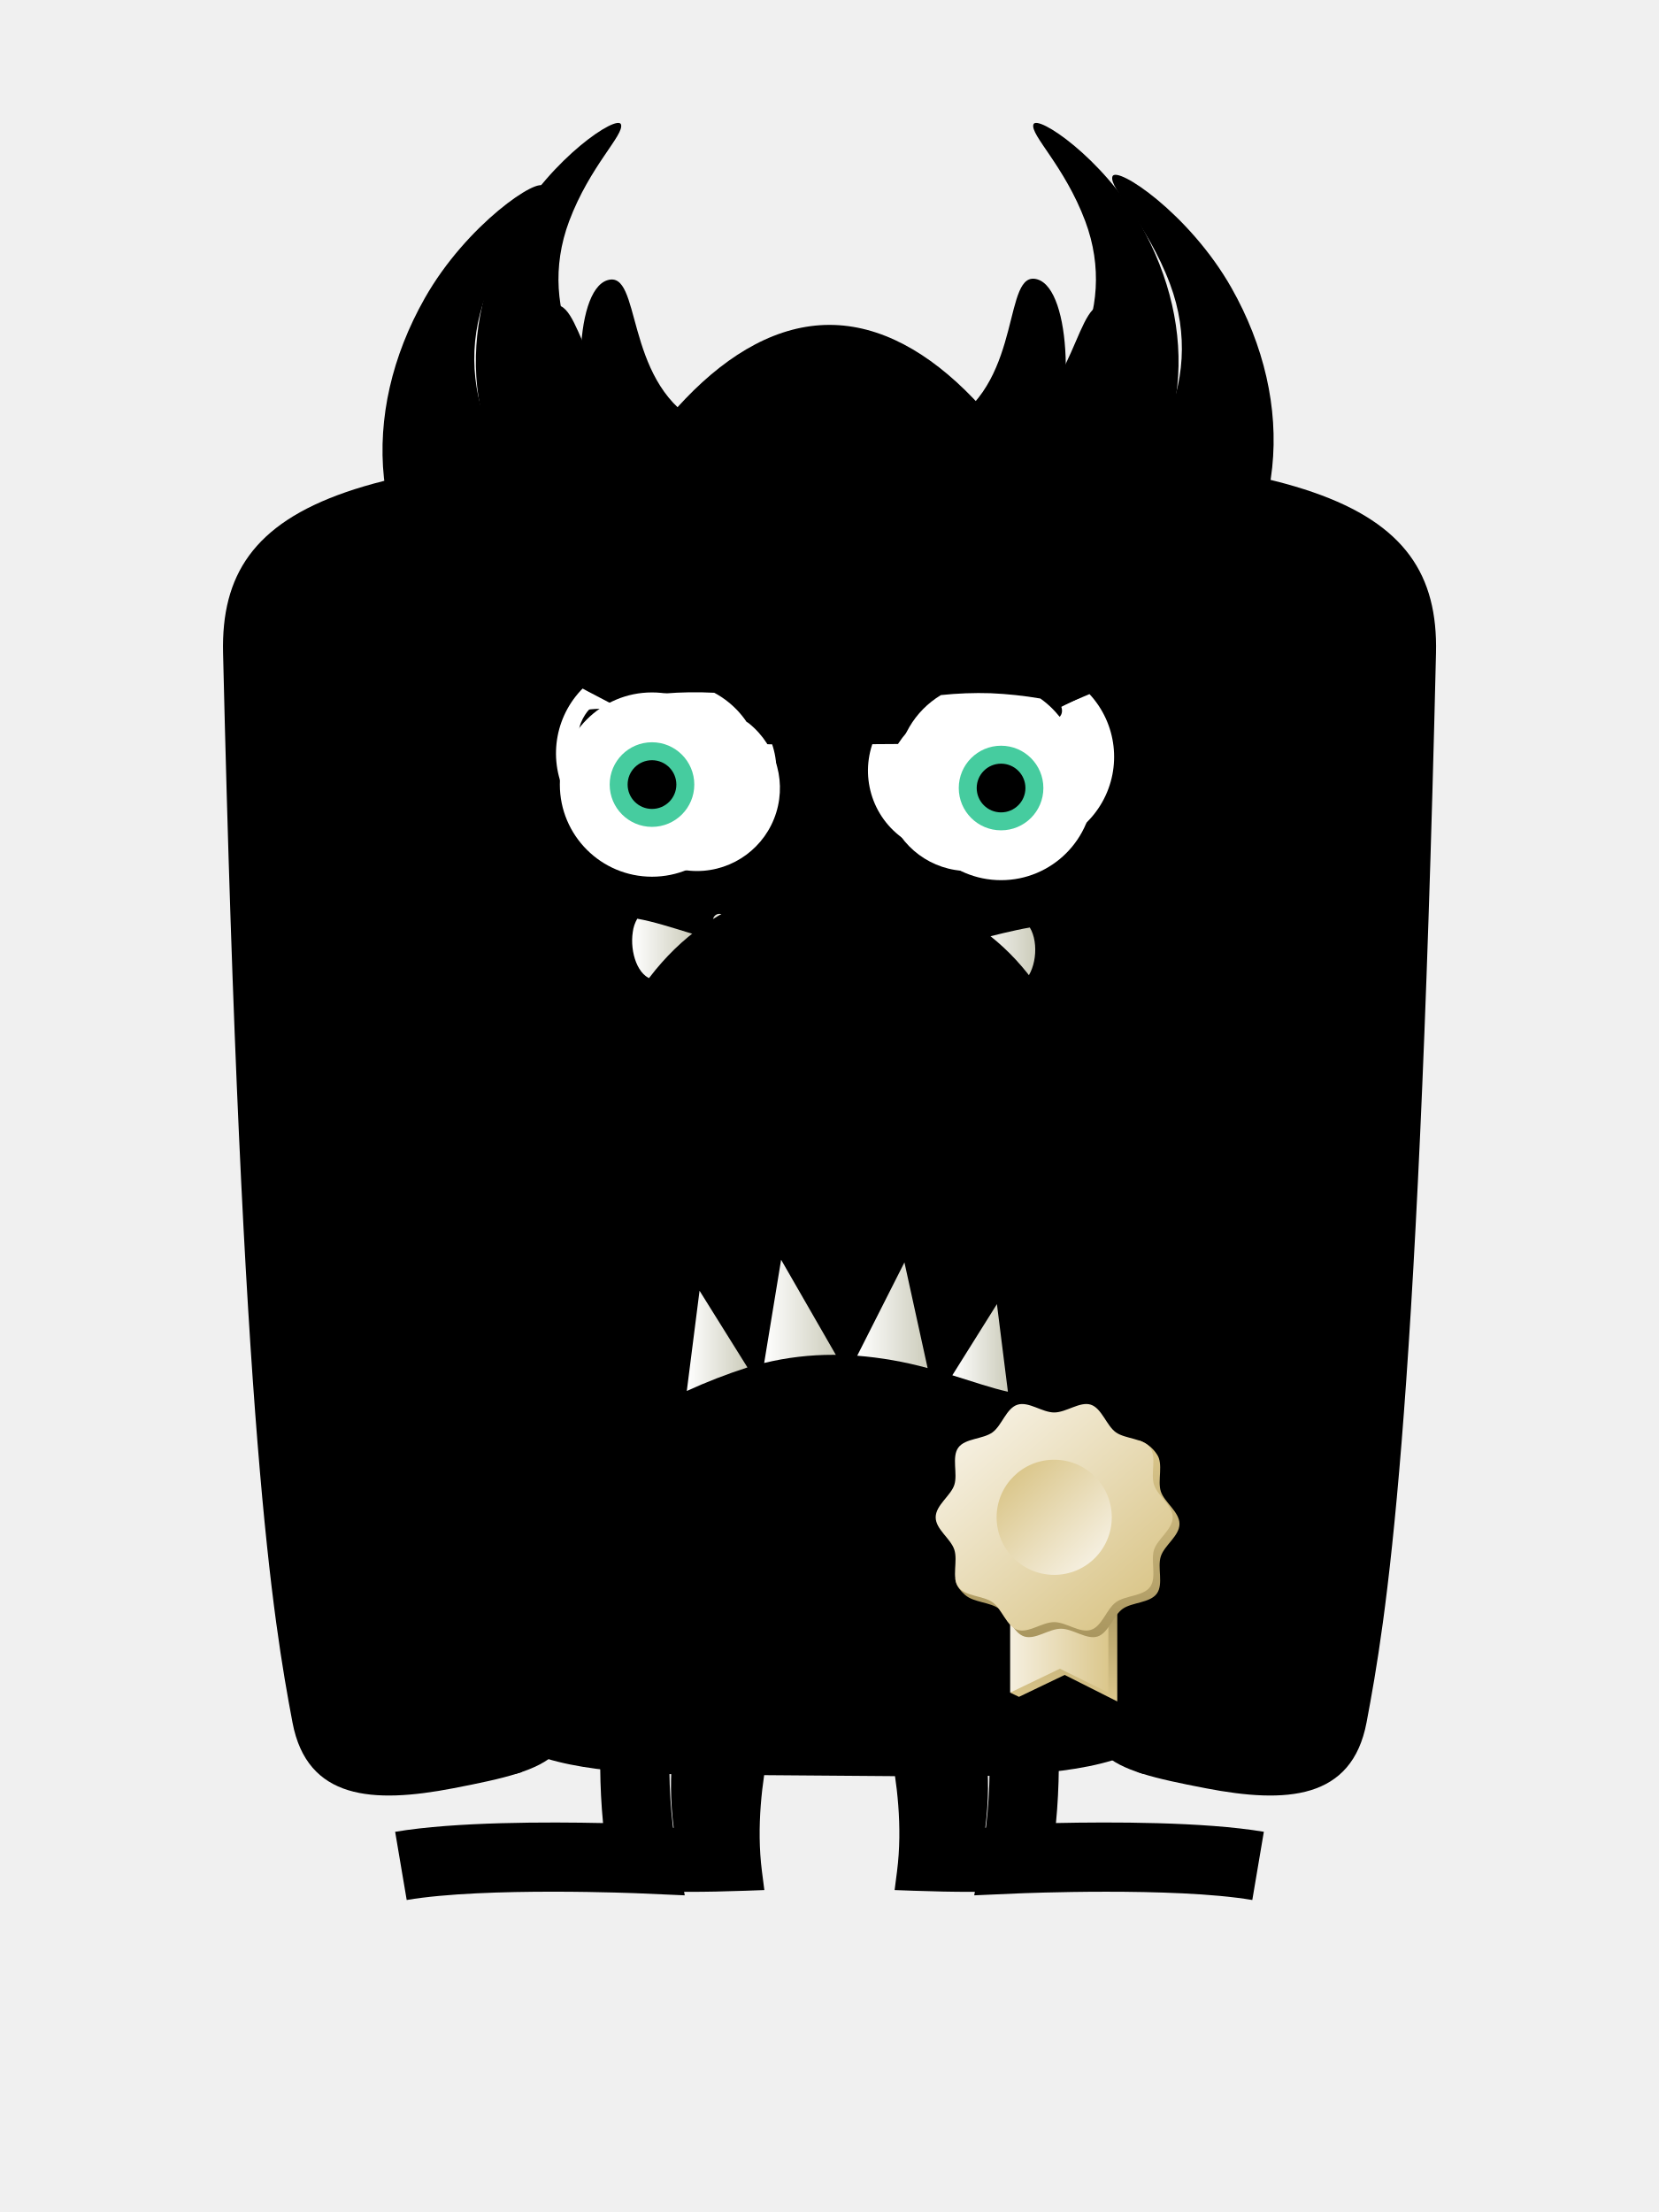
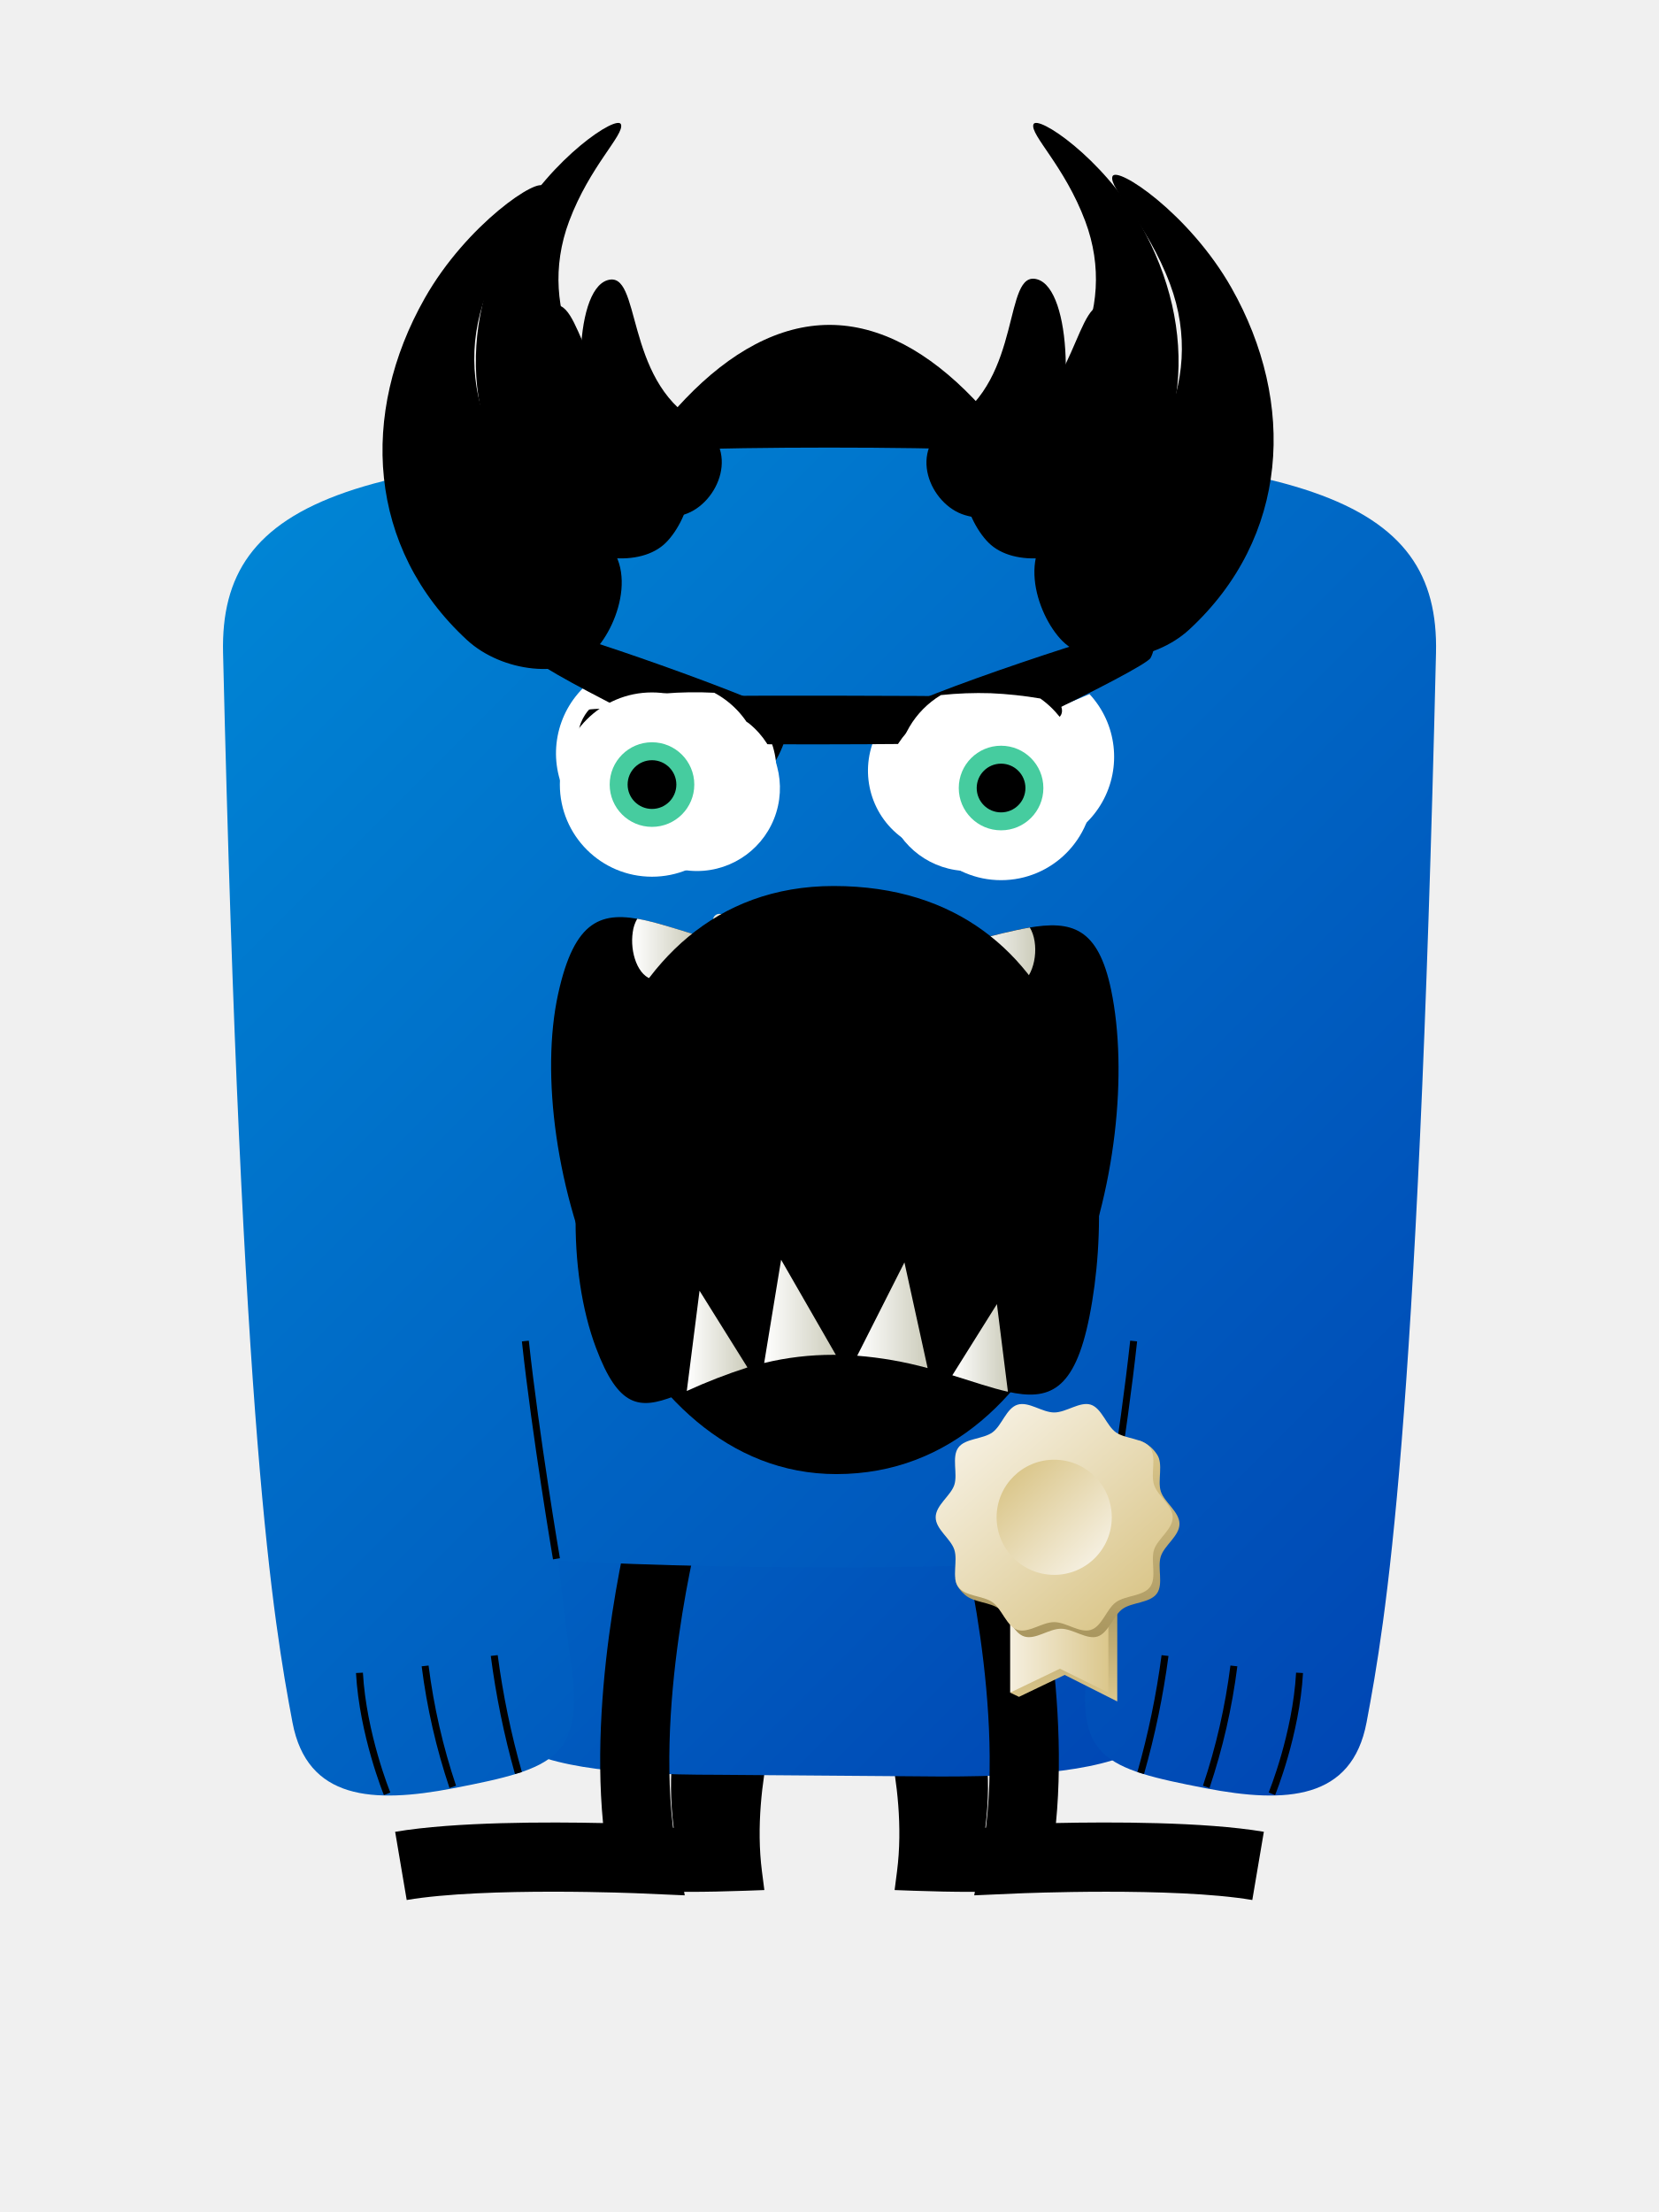
<svg xmlns="http://www.w3.org/2000/svg" xmlns:xlink="http://www.w3.org/1999/xlink" width="480" height="640" viewBox="0 0 480 640" id="monster">
  <defs>
    <linearGradient id="Unbenannter_Verlauf_20" data-name="Unbenannter Verlauf 20" x1="131" y1="297" x2="349" y2="297" gradientUnits="userSpaceOnUse">
      <stop offset="0" stop-color="#0084d4" />
      <stop offset="1" stop-color="#0047b4" />
    </linearGradient>
    <linearGradient id="Unbenannter_Verlauf_20-2" x1="125" y1="314.87" x2="355" y2="314.87" xlink:href="#Unbenannter_Verlauf_20" />
    <linearGradient id="Unbenannter_Verlauf_20-3" x1="107" y1="310" x2="373" y2="310" xlink:href="#Unbenannter_Verlauf_20" />
    <linearGradient id="Unbenannter_Verlauf_20-4" x1="2132.64" y1="176.84" x2="1851.49" y2="457.99" gradientTransform="matrix(-1, 0, 0, 1, 2232.12, 0)" xlink:href="#Unbenannter_Verlauf_20" />
    <linearGradient id="Unbenannter_Verlauf_20-5" x1="72.77" y1="159.42" x2="407.22" y2="493.87" xlink:href="#Unbenannter_Verlauf_20" />
    <linearGradient id="Unbenannter_Verlauf_30" data-name="Unbenannter Verlauf 30" x1="182.86" y1="274.67" x2="200.38" y2="274.67" gradientUnits="userSpaceOnUse">
      <stop offset="0" stop-color="#fff" />
      <stop offset="1" stop-color="#ccb" />
    </linearGradient>
    <linearGradient id="Unbenannter_Verlauf_30-2" x1="281.7" y1="276.95" x2="299.53" y2="276.95" xlink:href="#Unbenannter_Verlauf_30" />
    <linearGradient id="Unbenannter_Verlauf_30-3" x1="202.15" y1="279.63" x2="219.59" y2="279.63" xlink:href="#Unbenannter_Verlauf_30" />
    <linearGradient id="Unbenannter_Verlauf_30-4" x1="222.02" y1="283.5" x2="239.45" y2="283.5" xlink:href="#Unbenannter_Verlauf_30" />
    <linearGradient id="Unbenannter_Verlauf_30-5" x1="241.79" y1="284.37" x2="259.26" y2="284.37" xlink:href="#Unbenannter_Verlauf_30" />
    <linearGradient id="Unbenannter_Verlauf_30-6" x1="262.42" y1="281.53" x2="280.04" y2="281.53" xlink:href="#Unbenannter_Verlauf_30" />
    <linearGradient id="Unbenannter_Verlauf_30-7" x1="263.06" y1="295.3" x2="281.66" y2="295.3" xlink:href="#Unbenannter_Verlauf_30" />
    <linearGradient id="Unbenannter_Verlauf_30-8" x1="199.02" y1="295.09" x2="217.67" y2="295.09" xlink:href="#Unbenannter_Verlauf_30" />
    <linearGradient id="Unbenannter_Verlauf_30-9" x1="220.85" y1="299.94" x2="239.47" y2="299.94" xlink:href="#Unbenannter_Verlauf_30" />
    <linearGradient id="Unbenannter_Verlauf_30-10" x1="241.12" y1="299.94" x2="259.79" y2="299.94" xlink:href="#Unbenannter_Verlauf_30" />
    <linearGradient id="Unbenannter_Verlauf_30-11" x1="271.68" y1="297.86" x2="293.29" y2="297.86" xlink:href="#Unbenannter_Verlauf_30" />
    <linearGradient id="Unbenannter_Verlauf_30-12" x1="194.25" y1="297.75" x2="215.23" y2="297.75" xlink:href="#Unbenannter_Verlauf_30" />
    <linearGradient id="Unbenannter_Verlauf_30-13" x1="193.2" y1="290.52" x2="221.7" y2="290.52" xlink:href="#Unbenannter_Verlauf_30" />
    <linearGradient id="Unbenannter_Verlauf_30-14" x1="261.58" y1="291.04" x2="290.32" y2="291.04" xlink:href="#Unbenannter_Verlauf_30" />
    <linearGradient id="Unbenannter_Verlauf_30-15" x1="194.07" y1="280.53" x2="214.67" y2="280.53" xlink:href="#Unbenannter_Verlauf_30" />
    <linearGradient id="Unbenannter_Verlauf_30-16" x1="268.32" y1="279.88" x2="289.98" y2="279.88" xlink:href="#Unbenannter_Verlauf_30" />
    <linearGradient id="Unbenannter_Verlauf_30-17" x1="198.7" y1="387.97" x2="216.26" y2="387.97" xlink:href="#Unbenannter_Verlauf_30" />
    <linearGradient id="Unbenannter_Verlauf_30-18" x1="275.54" y1="390" x2="291.62" y2="390" xlink:href="#Unbenannter_Verlauf_30" />
    <linearGradient id="Unbenannter_Verlauf_30-19" x1="248.02" y1="380.55" x2="268.39" y2="380.55" xlink:href="#Unbenannter_Verlauf_30" />
    <linearGradient id="Unbenannter_Verlauf_30-20" x1="221.12" y1="379.42" x2="241.83" y2="379.42" xlink:href="#Unbenannter_Verlauf_30" />
    <linearGradient id="Unbenannter_Verlauf_21" data-name="Unbenannter Verlauf 21" x1="307.77" y1="460.8" x2="307.77" y2="492.28" gradientUnits="userSpaceOnUse">
      <stop offset="0" stop-color="#a9965f" />
      <stop offset="1" stop-color="#dbc78c" />
    </linearGradient>
    <linearGradient id="Unbenannter_Verlauf_56" data-name="Unbenannter Verlauf 56" x1="292.27" y1="474.36" x2="320.69" y2="474.36" gradientUnits="userSpaceOnUse">
      <stop offset="0" stop-color="#f5efdf" />
      <stop offset="1" stop-color="#dbc78c" />
    </linearGradient>
    <linearGradient id="Unbenannter_Verlauf_21-2" x1="308.83" y1="473.78" x2="308.83" y2="416.87" xlink:href="#Unbenannter_Verlauf_21" />
    <linearGradient id="Unbenannter_Verlauf_56-2" x1="283.02" y1="413.7" x2="327" y2="464.3" xlink:href="#Unbenannter_Verlauf_56" />
    <linearGradient id="Unbenannter_Verlauf_7" data-name="Unbenannter Verlauf 7" x1="293.44" y1="427.02" x2="316.58" y2="450.98" gradientUnits="userSpaceOnUse">
      <stop offset="0" stop-color="#dbc78c" />
      <stop offset="1" stop-color="#f5efdf" />
    </linearGradient>
  </defs>
  <g id="body_female" class="body">
    <path d="M357.91,444.08c-1-39.63-15.39-112-22.89-138.25l5.77-1.65c7.56,26.48,22.09,99.64,23.11,139.75Z" />
    <path d="M118,444.08l-6-.15c1-40.1,15.55-113.27,23.11-139.75l5.77,1.65C133.39,332,119,404.45,118,444.08Z" />
    <path d="M275.11,546.37c-2.23,0-4.33-.08-7.72-.22l-6.26-.24.39-3.24c3.4-28-6.37-80.93-6.47-81.46l5.9-1.1c.4,2.13,9.36,50.66,6.86,80a130,130,0,0,0,16.53-.12l.31,6C280.11,546.27,277.53,546.37,275.11,546.37Z" />
    <path d="M204.89,546.37c-2.43,0-5-.1-9.55-.34l.31-6a130,130,0,0,0,16.53.12c-2.5-29.43,6.46-78.55,6.86-80.7l5.9,1.09c-.1.54-9.88,54.14-6.47,82.13l.39,3.24-6.26.24C209.23,546.28,207.13,546.37,204.89,546.37Z" />
    <path class="body_shape" d="M240,500c-60.2,0-109-63.33-109-171.63S181.5,94,240,94,349,220.06,349,328.37,300.2,500,240,500Z" />
    <path d="M97.07,449.28c1,1.79,6,.94,11.26-1.89l.57-.31c-.37,1.14-.74,2.36-1.13,3.62-2.07,6.8-2.17,12.78-.23,13.37s4.86-3.94,6.92-10.2c1.21,7,3.69,12.33,5.64,12s2.68-6.49,1.51-13.77l-.28-1.73c4,3.51,8,5.26,9.3,3.94s-1.25-5.77-5.4-10.13c-8.52-9-15.39-6-20.4-3.31C99.59,443.75,96.11,447.5,97.07,449.28Z" />
    <path d="M378.84,449.28c-1,1.79-6,.94-11.26-1.89l-.57-.31c.37,1.14.74,2.36,1.13,3.62,2.07,6.8,2.17,12.78.23,13.37s-4.86-3.94-6.92-10.2c-1.21,7-3.69,12.33-5.64,12s-2.68-6.49-1.51-13.77l.28-1.73c-4,3.51-8,5.26-9.3,3.94s1.25-5.77,5.4-10.13c8.52-9,15.39-6,20.4-3.31C376.32,443.75,379.8,447.5,378.84,449.28Z" />
  </g>
  <g id="body_femalish" class="body">
    <path d="M115.55,437.4l-10-.8c.16-2,.33-4.19.51-6.67,2.27-30.11,7-92.77,24.27-119.64l8.41,5.41c-15.9,24.74-20.67,88-22.71,115C115.88,433.18,115.71,435.43,115.55,437.4Z" />
    <path d="M366,437.4c-.16-2-.33-4.22-.52-6.71-2-27-6.8-90.24-22.71-115l8.41-5.41c17.27,26.87,22,89.53,24.27,119.64.19,2.48.36,4.71.51,6.67Z" />
    <path d="M280.69,547.37c-5,0-10.47-.11-16.37-.32l-5.48-.2.7-5.44c3.3-25.64-6.63-52.91-6.73-53.18l9.38-3.47c.42,1.13,9.57,26.26,7.8,52.45,9.24.24,17.21.19,24.26-.16l.49,10C290.41,547.26,285.75,547.37,280.69,547.37Z" />
    <path d="M199.31,547.37c-5.06,0-9.72-.11-14.06-.32l.49-10c7,.35,15,.4,24.26.16-1.77-26.19,7.39-51.33,7.8-52.45l9.38,3.47-4.69-1.73,4.69,1.73c-.1.27-10,27.62-6.73,53.18l.7,5.44-5.48.2C209.78,547.26,204.35,547.37,199.31,547.37Z" />
    <path class="body_shape" d="M240,505c-63.51,0-115-16.88-115-153,0-129.47,28.75-227.23,115-227.23,82.48,0,115,93.75,115,227.23C355,488.12,303.51,505,240,505Z" />
    <path d="M393.13,447.81c-1.76,3.51-5.91.8-10.74-1.16,1.43,8.64,3.19,20.31-2.34,21.22-3.73.62-6.35-8-7.72-13.8-2,5.83-5.29,12.73-9.55,11.42-4.77-1.47-2.45-10.45-.24-18-4.37,2.77-10.73,6.84-12.85,3.67-2.4-3.58,3.53-11.11,9.24-15.41,11.33-8.55,19.75-5.41,24.92-1.46C389.85,438.81,395.15,443.77,393.13,447.81Z" />
    <path d="M88.44,447.81c1.76,3.51,5.91.8,10.74-1.16-1.43,8.64-3.19,20.31,2.34,21.22,3.73.62,6.35-8,7.72-13.8,2,5.83,5.29,12.73,9.55,11.42,4.77-1.47,2.45-10.45.24-18,4.37,2.77,10.73,6.84,12.85,3.67,2.4-3.58-3.53-11.11-9.24-15.41-11.33-8.55-19.75-5.41-24.92-1.46C91.72,438.81,86.42,443.77,88.44,447.81Z" />
  </g>
  <g id="body_neutral" class="body">
    <path d="M378.85,419.6l-13.63-3.2c8.7-37.06,6.22-84.91-18.95-108.27l9.52-10.26C381.55,321.78,390.6,369.56,378.85,419.6Z" />
    <path d="M101.19,419.6c-11.75-50-2.7-97.82,23.05-121.73l9.52,10.26c-25.16,23.36-27.65,71.21-18.95,108.27Z" />
    <path d="M217.78,541.87H172v-12h32.45c-1.5-27.27,7.47-53.18,7.89-54.36l11.32,4-5.66-2,5.66,2c-.1.29-10,28.91-6.71,55.65Z" />
    <path d="M308,541.87H262.22l.83-6.73c3.29-26.82-6.6-55.36-6.7-55.64l11.32-4c.41,1.18,9.39,27.09,7.89,54.36H308Z" />
    <path class="body_shape" d="M240,501H209.09c-62,0-91.36-37.79-95.89-80.39C105.51,348.3,106.06,308.16,109,262c6.07-94,57.61-143,131-143s124.9,49,131,143c3,46.12,3.52,86.26-4.17,158.56C362.27,463.21,332.87,501,270.91,501Z" />
    <path d="M85.31,436.91c3,3.94,7.82,2.52,13.35-1,.23,11,.46,19.9,7.52,19.76,4.76-.1,6.29-5.42,6.64-12.9,3.77,6.76,7.37,11.13,12.33,8.53,5.56-2.92,2.73-10.09-1.75-19,6,2.42,11.13,2.93,13-1.48,2.14-5-3.21-9.87-11.26-13.88-16-8-25.43-.44-31.16,3.94C86.69,426.45,81.88,432.38,85.31,436.91Z" />
    <path d="M395.33,440.08c-3,4-7.9,2.54-13.47-1-.23,11.11-.46,20.09-7.59,19.94-4.81-.1-6.35-5.47-6.7-13-3.8,6.82-7.44,11.24-12.44,8.61-5.61-2.95-2.76-10.19,1.77-19.16-6.1,2.44-11.23,3-13.14-1.5-2.16-5,3.24-10,11.36-14,16.14-8,25.67-.44,31.45,4C393.94,429.51,398.8,435.5,395.33,440.08Z" />
  </g>
  <g id="body_malish" class="body">
    <path d="M154.95,545.85l-.9-16c14.74-.83,30.88-1,40.87-1-4.08-31.65,9.23-52.74,9.86-53.7l13.44,8.68-6.72-4.34,6.74,4.31c-.13.21-13,21.1-6,51.27l2.33,9.94-10.21-.12C204.14,544.89,177.4,544.59,154.95,545.85Z" />
    <path d="M325.05,545.85c-22.45-1.26-49.19-1-49.46-1l-10.21.12,2.33-9.94c7.14-30.52-5.8-51-5.93-51.23l13.44-8.68c.62,1,13.94,22.05,9.86,53.7,10,0,26.13.19,40.87,1Z" />
-     <path class="body_shape" d="M240,513.75l32.24.25c64.62,0,75.56-10,81.76-57.56,42-43.94,35.17-165,30-221.94-7-77-17-103.5-144-103.5S103,157,96,234c-5.17,56.91-12,178,30,221.94,6.21,47.53,17.14,57.56,81.76,57.56Z" />
+     <path class="body_shape" d="M240,513.75l32.24.25c64.62,0,75.56-10,81.76-57.56,42-43.94,35.17-165,30-221.94-7-77-17-103.5-144-103.5S103,157,96,234c-5.17,56.91-12,178,30,221.94,6.21,47.53,17.14,57.56,81.76,57.56Z" style="fill: url(#Unbenannter_Verlauf_20-4)" />
    <path d="M125,456.06c-.06-1-6-103.62-4-153.1l2,.08c-2,49.38,3.94,151.87,4,152.9Z" />
    <path d="M355.59,456.06l-2-.12c.06-1,6-103.52,4-152.9l2-.08C361.57,352.44,355.65,455,355.59,456.06Z" />
  </g>
  <g id="body_male" class="body">
    <path d="M362.33,549.73c-22.66-3.84-67.44-1.92-67.89-1.9l-12.57.55L284.17,536c7.48-40.37-6.69-94.39-6.83-94.93l19.32-5.16c.58,2.17,13,49.27,8.86,91.55,15.61-.33,42.89-.39,60.15,2.53Z" />
    <path d="M117.67,549.73,114.33,530c17.25-2.93,44.53-2.87,60.15-2.53-4.1-42.28,8.28-89.38,8.86-91.55l19.32,5.16L193,438.5l9.66,2.58c-.14.54-14.31,54.57-6.83,94.93l2.29,12.37-12.57-.55C185.11,547.8,140.34,545.88,117.67,549.73Z" />
-     <path class="body_shape" d="M239.88,129.5h0c138,0,176.65,14.57,175.6,59.42-5.33,226.13-14.54,280-20.09,309.42-4.23,22.42-23.26,23.54-46.52,19.06-29.78-5.74-38.25-8.82-33.83-38.12,1.47-9.78,3.47-27.78,3.47-27.78s-31.51,2-78.51,2-78.5-2-78.5-2,2,18,3.47,27.78c4.42,29.29-4,32.37-33.83,38.12-23.26,4.48-42.29,3.36-46.52-19.06C79.08,468.9,69.87,415,64.54,188.92c-1.06-44.84,37.37-59.42,175.33-59.42Z" />
+     <path class="body_shape" d="M239.88,129.5h0c138,0,176.65,14.57,175.6,59.42-5.33,226.13-14.54,280-20.09,309.42-4.23,22.42-23.26,23.54-46.52,19.06-29.78-5.74-38.25-8.82-33.83-38.12,1.47-9.78,3.47-27.78,3.47-27.78s-31.51,2-78.51,2-78.5-2-78.5-2,2,18,3.47,27.78c4.42,29.29-4,32.37-33.83,38.12-23.26,4.48-42.29,3.36-46.52-19.06C79.08,468.9,69.87,415,64.54,188.92c-1.06-44.84,37.37-59.42,175.33-59.42Z" style="fill: url(#Unbenannter_Verlauf_20-5)" />
    <path d="M320,451.17l-2-.34c.06-.35,6-35.29,9-62.94l2,.21C326,415.82,320,450.82,320,451.17Z" />
    <path d="M331,513.28l-1.92-.56a237.52,237.52,0,0,0,7-33.83l2,.23A239.75,239.75,0,0,1,331,513.28Z" />
    <path d="M349.94,517.33l-1.89-.67A180,180,0,0,0,356,481.89l2,.22A182.16,182.16,0,0,1,349.94,517.33Z" />
    <path d="M368.92,519.38l-1.85-.76c.07-.17,6.95-17.06,7.93-34.67l2,.11C376,502,369,519.21,368.92,519.38Z" />
    <path d="M160,451.17c-.06-.35-6-35.35-9-63.06l2-.21c3,27.65,8.93,62.59,9,62.94Z" />
    <path d="M149,513.28a239.75,239.75,0,0,1-7-34.17l2-.23a237.39,237.39,0,0,0,7,33.83Z" />
    <path d="M130.06,517.33A182.16,182.16,0,0,1,122,482.11l2-.22a180,180,0,0,0,7.95,34.78Z" />
    <path d="M111.08,519.38C111,519.21,104,502,103,484.06l2-.11c1,17.61,7.86,34.51,7.93,34.67Z" />
  </g>
  <g id="mouth_positive_high" class="mouth">
    <path d="M321.5,286.5c9.66,46.52-13,140-79.5,140-62.5,0-90.72-92.6-80.5-139,9.5-43.12,31.35-10,80.5-10S314,250.38,321.5,286.5Z" />
    <path d="M189.29,283.48c4.76.69,10.17-5.57,11-11.29a9.68,9.68,0,0,0,.09-2c-6.11-1.87-11.42-3.58-16-4.38a10.15,10.15,0,0,0-1.3,3.88C182.2,275.42,184.52,282.79,189.29,283.48Z" style="fill: url(#Unbenannter_Verlauf_30)" />
    <path d="M282.34,275.9c1.89,5.46,7.33,10.94,11.88,9.37s6.48-9.61,4.59-15.07a9.67,9.67,0,0,0-.85-1.84c-4.68.79-10.08,2.21-16.26,3.72A10.39,10.39,0,0,0,282.34,275.9Z" style="fill: url(#Unbenannter_Verlauf_30-2)" />
    <path d="M209.57,288.21c4.8.29,9.67-6.4,10-12.16,0-.28,0-.54,0-.81-6-1.19-11.48-2.71-16.44-4.2a10.17,10.17,0,0,0-1,4C201.84,280.77,204.76,287.92,209.57,288.21Z" style="fill: url(#Unbenannter_Verlauf_30-3)" />
    <path d="M230.25,291.26c4.81,0,9.23-7,9.2-12.79,0-.35,0-.68-.05-1a114.07,114.07,0,0,1-17.07-1.72,11.5,11.5,0,0,0-.31,2.82C222,284.34,225.43,291.28,230.25,291.26Z" style="fill: url(#Unbenannter_Verlauf_30-4)" />
    <path d="M241.85,280.35c.54,5.75,4.54,12.37,9.33,11.91s8.57-7.81,8-13.56a9.39,9.39,0,0,0-.49-2.24,137.53,137.53,0,0,1-16.72,1h-.09A11.49,11.49,0,0,0,241.85,280.35Z" style="fill: url(#Unbenannter_Verlauf_30-5)" />
    <path d="M262.74,279.55c1.31,5.63,6.15,11.65,10.83,10.56s7.45-8.88,6.14-14.51a9,9,0,0,0-1.13-2.79c-4.9,1.15-10.26,2.28-16.11,3.14A10.66,10.66,0,0,0,262.74,279.55Z" style="fill: url(#Unbenannter_Verlauf_30-6)" />
  </g>
  <g id="mouth_positive_medium" class="mouth">
    <path d="M240,391c52,0,81.46-74.33,70.65-100-8-19-37.65,2-70.65,2s-59-21-67-2C162.19,316.67,188,391,240,391Z" />
    <path d="M275.6,304.79c3.06-.73,7.44-11.22,5.64-18.57,0-.17-.09-.32-.14-.48-5.55,1.38-11.62,3.05-18,4.45,0,.16.06.3.1.46C265,298,272.14,305.62,275.6,304.79Z" style="fill: url(#Unbenannter_Verlauf_30-7)" />
    <path d="M204.39,304.6c3.07.69,11.63-6.79,13.25-14.18,0-.06,0-.12,0-.19-6.52-1.47-12.56-3.27-18-4.7-.08.29-.16.58-.22.89C197.84,293.81,200.92,303.82,204.39,304.6Z" style="fill: url(#Unbenannter_Verlauf_30-8)" />
    <path d="M228,308.93c3.13.31,10.72-8.14,11.45-15.68,0-.09,0-.17,0-.26A96.76,96.76,0,0,1,221,290.94c0,.18,0,.35-.07.53C220.21,299,224.48,308.57,228,308.93Z" style="fill: url(#Unbenannter_Verlauf_30-9)" />
    <path d="M252.55,309c3.11-.5,8.27-10.59,7.06-18.06A104.42,104.42,0,0,1,241.12,293c0,.3.07.6.12.91C242.47,301.37,249,309.52,252.55,309Z" style="fill: url(#Unbenannter_Verlauf_30-10)" />
  </g>
  <g id="mouth_positive_low" class="mouth">
    <path d="M242,339.34c47,0,67.5-34.62,62.09-46.12-5.11-10.85-22.29,9.95-63.9,9.95-37.08,0-55.17-23.51-60.59-9.95C175.68,303,195,339.34,242,339.34Z" />
    <path d="M284.55,304.27c2.13-.46,7-6.8,8.73-12.91-5.18,1.73-12.22,4.89-21.61,7.51C276,302.48,282,304.83,284.55,304.27Z" style="fill: url(#Unbenannter_Verlauf_30-11)" />
    <path d="M200.88,303.73c1.88.94,9.17-.8,14.35-4.21-8.6-2.51-15.54-5.78-21-8C195.4,297,198.54,302.56,200.88,303.73Z" style="fill: url(#Unbenannter_Verlauf_30-12)" />
  </g>
  <g id="mouth_neutral_high" class="mouth">
    <path d="M270.24,302.34c3.47,5.15-4.67,15.51-28.53,15.51-22.43,0-32.56-10.26-28.89-15.4,3.41-4.78,11.25-1.11,28.89-1.11S267.54,298.34,270.24,302.34Z" />
  </g>
  <g id="mouth_neutral_low" class="mouth">
    <path d="M271.13,301.75c0,1.92-5.55,3.92-29.42,3.92-22.43,0-28.89-1.39-28.89-3.67s11.25-1.57,28.89-1.57S271.13,299.83,271.13,301.75Z" />
  </g>
  <g id="mouth_negative_low" class="mouth">
    <path d="M242,267c-47,0-67.5,34.62-62.09,46.12,5.11,10.85,22.29-3.12,63.9-3.12,37.08,0,55.17,16.69,60.59,3.12C308.36,303.33,289,267,242,267Z" />
    <path d="M209.91,265.81a1.84,1.84,0,0,0-3.57,0L193.2,316.62c6.66-1.16,15.92-3.67,28.5-5.24Z" style="fill: url(#Unbenannter_Verlauf_30-13)" />
    <path d="M276.91,265.81a1.84,1.84,0,0,0-3.57,0l-11.77,45.48c12.35,1.77,21.79,4.91,28.74,6.37Z" style="fill: url(#Unbenannter_Verlauf_30-14)" />
  </g>
  <g id="mouth_negative_medium" class="mouth">
    <path d="M243.26,258c-55.18,0-73.15,66.37-63.44,92,7.18,19,33.81-2,63.44-2s53,21,60.17,2C313.14,324.37,295.84,258,243.26,258Z" />
    <path d="M214.19,289.71l.48-24.67a63.65,63.65,0,0,0-20.6,18.27l8.81,10.41A6.41,6.41,0,0,0,214.19,289.71Z" style="fill: url(#Unbenannter_Verlauf_30-15)" />
    <path d="M279.09,293.13,290,283.05a61.48,61.48,0,0,0-19.69-18.14l-1.95,23A6.41,6.41,0,0,0,279.09,293.13Z" style="fill: url(#Unbenannter_Verlauf_30-16)" />
  </g>
  <g id="mouth_negative_high" class="mouth">
    <path d="M172.45,390c-16.5-43.87,0-133.65,68.74-133.65,72.21,0,83.25,78.25,74,124.65-8.58,43.12-29.68,11-74.09,11S185.48,424.65,172.45,390Z" />
    <path d="M202.4,373.45l-3.69,29a161.06,161.06,0,0,1,17.55-6.81Z" style="fill: url(#Unbenannter_Verlauf_30-17)" />
    <path d="M275.54,397.91c6.09,1.88,11.43,3.73,16.08,4.76l-3.18-25.35Z" style="fill: url(#Unbenannter_Verlauf_30-18)" />
    <path d="M261.68,365.25l-13.66,27a110,110,0,0,1,20.37,3.58Z" style="fill: url(#Unbenannter_Verlauf_30-19)" />
    <path d="M241.83,392,226,364.48l-4.9,29.87a84.54,84.54,0,0,1,20-2.36Z" style="fill: url(#Unbenannter_Verlauf_30-20)" />
  </g>
  <g id="eyes_negative" class="eyes">
    <path d="M199.71,216.76a12.24,12.24,0,1,1-15-10.67l-15.19-7.79A26.66,26.66,0,1,0,214,221.11l-15.18-7.79A12.24,12.24,0,0,1,199.71,216.76Z" style="fill: #fff" />
    <path d="M175.31,218.77a12.24,12.24,0,1,0,23.7-5L185.21,206A12.23,12.23,0,0,0,175.31,218.77Z" style="fill: #ea286e" />
    <circle cx="187.52" cy="218" r="7.05" transform="matrix(1, -0.06, 0.06, 1, -13.28, 12.16)" />
    <path d="M315.23,200.82l-15.54,6.59a12.25,12.25,0,1,1-15.08,6.4l-15.54,6.59c0,.39,0,.79.09,1.18a26.66,26.66,0,1,0,46.07-20.75Z" style="fill: #fff" />
    <path d="M283.5,220a12.24,12.24,0,1,0,16.33-12.56l-15.16,6.21A12.17,12.17,0,0,0,283.5,220Z" style="fill: #ea286e" />
    <circle cx="295.7" cy="218.97" r="7.05" transform="translate(-17.69 26.17) rotate(-4.92)" />
    <path d="M259.51,206c-1.27,3.25,2.94,14.17,6.1,15.92s65.56-28.32,67.29-31.56,1.34-7.72-.8-9.29S260.78,202.75,259.51,206Z" />
    <path d="M227.89,207.6c1.22,3.27-3.16,14.12-6.34,15.82s-65.12-29.33-66.8-32.59-1.22-7.74.94-9.28S226.67,204.33,227.89,207.6Z" />
  </g>
  <g id="eyes_mixed_high" class="eyes">
    <path d="M179.51,211.61A24,24,0,1,0,221,210.26C219.22,207.45,181.34,208.23,179.51,211.61Z" style="fill: #fff" />
    <circle cx="200.64" cy="223" r="11.02" style="fill: #a889c9" />
    <circle cx="200.64" cy="223" r="5.5" />
    <path d="M254,211.61a24,24,0,1,0,41.92-.61C294.12,207.88,255.84,208.23,254,211.61Z" style="fill: #fff" />
    <circle cx="275.14" cy="223" r="11.02" style="fill: #a889c9" />
    <circle cx="275.14" cy="223" r="5.5" />
    <path d="M306.43,213.83c-2,1.92-135.82,2.17-138.12,0s.9-7.35,2.12-8.5,134.13-.76,134.94,0S308.47,211.91,306.43,213.83Z" />
  </g>
  <g id="eyes_mixed_low" class="eyes">
    <path d="M215.16,208.17h-27a24,24,0,1,0,27,0Z" style="fill: #fff" />
    <circle cx="201.64" cy="228" r="11.02" style="fill: #a889c9" />
    <circle cx="201.64" cy="228" r="5.5" />
    <path d="M293.66,208.17h-27a24,24,0,1,0,27,0Z" style="fill: #fff" />
    <circle cx="280.14" cy="228" r="11.02" style="fill: #a889c9" />
    <circle cx="280.14" cy="228" r="5.5" />
    <path d="M306.5,207.5c-1.92,1.92-127.83,2.17-130,0s.85-4.35,2-5.5,126.24-.76,127,0S308.42,205.58,306.5,207.5Z" />
  </g>
  <g id="eyes_neutral" class="eyes">
    <path d="M259.52,222.72A26.32,26.32,0,1,0,301,202.1a115.71,115.71,0,0,0-14.35-1.53,104.68,104.68,0,0,0-14.42.54A26.29,26.29,0,0,0,259.52,222.72Z" style="fill: #fff" />
    <path d="M168,225.89a26.32,26.32,0,1,0,38.67-25.45,108,108,0,0,0-14.43.21,105.4,105.4,0,0,0-14.25,2.26A26.29,26.29,0,0,0,168,225.89Z" style="fill: #fff" />
    <circle cx="285.77" cy="223.54" r="12.2" style="fill: #39b54a" />
    <circle cx="285.77" cy="223.54" r="4.68" />
    <circle cx="194.17" cy="223.54" r="12.2" transform="translate(-18.47 17.49) rotate(-4.92)" style="fill: #39b54a" />
    <circle cx="194.17" cy="223.54" r="4.68" transform="translate(-18.47 17.49) rotate(-4.92)" />
  </g>
  <g id="eyes_positive" class="eyes">
    <circle cx="188.64" cy="227" r="26.66" style="fill: #fff" />
    <circle cx="188.64" cy="227" r="12.24" style="fill: #46cc9f" />
    <circle cx="188.64" cy="227" r="7.05" />
    <circle cx="289.64" cy="228" r="26.66" style="fill: #fff" />
    <circle cx="289.64" cy="228" r="12.24" style="fill: #46cc9f" />
    <circle cx="289.64" cy="228" r="7.05" />
  </g>
  <g id="horns_enormous" class="horns">
    <path d="M344.07,182.16c-10.13,9.35-28.47,11.51-36.65,3.33-7.77-7.77-14.14-28.19,1.39-35,23.86-10.4,40.7-39,29.71-68.33-6.66-17.77-17.77-27.77-16.66-31.1s22.27,10.75,34.43,32.21C375.17,116.63,372.95,155.51,344.07,182.16Z" />
    <path d="M135.1,185.16c10.13,9.35,28.47,11.51,36.65,3.33,7.77-7.77,14.14-28.19-1.39-35-23.86-10.4-40.7-39-29.71-68.33,6.66-17.77,17.77-27.77,16.66-31.1S135,64.86,122.88,86.31C104,119.63,106.22,158.51,135.1,185.16Z" />
    <path d="M302.62,136.28c-5.5,11.13-13.44,15.7-23.43,12.76s-17.09-18.92-4.05-26.85c20.84-12.67,15-44.31,25-41.36S311.11,119.12,302.62,136.28Z" />
    <path d="M174.32,136.56c5.71,11,13.74,15.44,23.67,12.31s16.72-19.25,3.54-26.92c-21.08-12.26-15.88-44-25.81-40.87S165.51,119.56,174.32,136.56Z" />
  </g>
  <g id="horns_big" class="horns">
    <path d="M319,154c-9.12,8.42-25.63,10.37-33,3-7-7-12.73-25.38,1.25-31.48C308.73,116.15,323.89,90.38,314,64c-6-16-16-25-15-28s20.05,9.68,31,29C347,95,345,130,319,154Z" />
    <path d="M159.67,154c9.12,8.42,25.63,10.37,33,3,7-7,12.73-25.38-1.25-31.48-21.48-9.37-36.64-35.13-26.75-61.52,6-16,16-25,15-28s-20.05,9.68-31,29C131.67,95,133.67,130,159.67,154Z" />
  </g>
  <g id="horns_average" class="horns">
    <path d="M314.12,143.83c-7.21,10.1-15.78,13.35-25.17,8.84s-13.84-21.42.3-27.15c22.6-9.16,21.94-41.32,31.33-36.81S325.24,128.25,314.12,143.83Z" />
    <path d="M165.69,143.83c7.21,10.1,15.78,13.35,25.17,8.84s13.84-21.42-.3-27.15c-22.6-9.16-21.94-41.32-31.33-36.81S154.56,128.25,165.69,143.83Z" />
  </g>
  <g id="horns_small" class="horns">
    <path d="M305.73,143c-6,7-11.5,4.5-17.38-.53s-9.89-10.69-3.91-17.68,17.72-11.08,23.6-6.06S311.7,136,305.73,143Z" />
    <path d="M195.74,126.12c5.8,7.14,2.35,12.13-3.66,17s-12.3,7.79-18.09.65-7.7-19.43-1.69-24.31S189.95,119,195.74,126.12Z" />
  </g>
  <g id="badge" class="badge">
    <polygon points="323.26 492.28 308.04 484.61 294.82 490.95 292.27 489.73 323.26 460.8 323.26 492.28" style="fill: url(#Unbenannter_Verlauf_21)" />
    <polygon points="320.69 489.73 306.67 482.81 292.27 489.73 292.27 459 320.69 459 320.69 489.73" style="fill: url(#Unbenannter_Verlauf_56)" />
    <path d="M276.4,456.77c.07,2,1.85,3.87,2.85,4.72,2.58,2.2,7.13,2,9.87,4s4,7,7.25,8,7.11-2.25,10.6-2.25,7.45,3.27,10.6,2.25,4.54-6.07,7.25-8,7.9-1.67,9.89-4.42.09-7.51,1.15-10.77,5.4-5.9,5.4-9.39-4.38-6.24-5.4-9.39.83-8.05-1.15-10.77a10,10,0,0,0-4.94-3.93Z" style="fill: url(#Unbenannter_Verlauf_21-2)" />
    <path d="M339.3,439c0,3.49-4.38,6.24-5.4,9.39s.83,8.06-1.15,10.77-7.15,2.42-9.89,4.42-4,7-7.25,8-7.11-2.25-10.6-2.25-7.45,3.27-10.6,2.25-4.54-6.07-7.25-8-7.9-1.67-9.89-4.42-.09-7.51-1.15-10.77-5.4-5.9-5.4-9.39,4.38-6.24,5.4-9.39-.83-8.06,1.15-10.77,7.15-2.42,9.89-4.42,4-7,7.25-8,7.11,2.25,10.6,2.25,7.45-3.27,10.6-2.25,4.54,6.07,7.25,8,7.9,1.67,9.89,4.42.09,7.51,1.15,10.77S339.3,435.51,339.3,439Z" style="fill: url(#Unbenannter_Verlauf_56-2)" />
    <circle cx="305.01" cy="439" r="16.66" style="fill: url(#Unbenannter_Verlauf_7)" />
  </g>
</svg>
